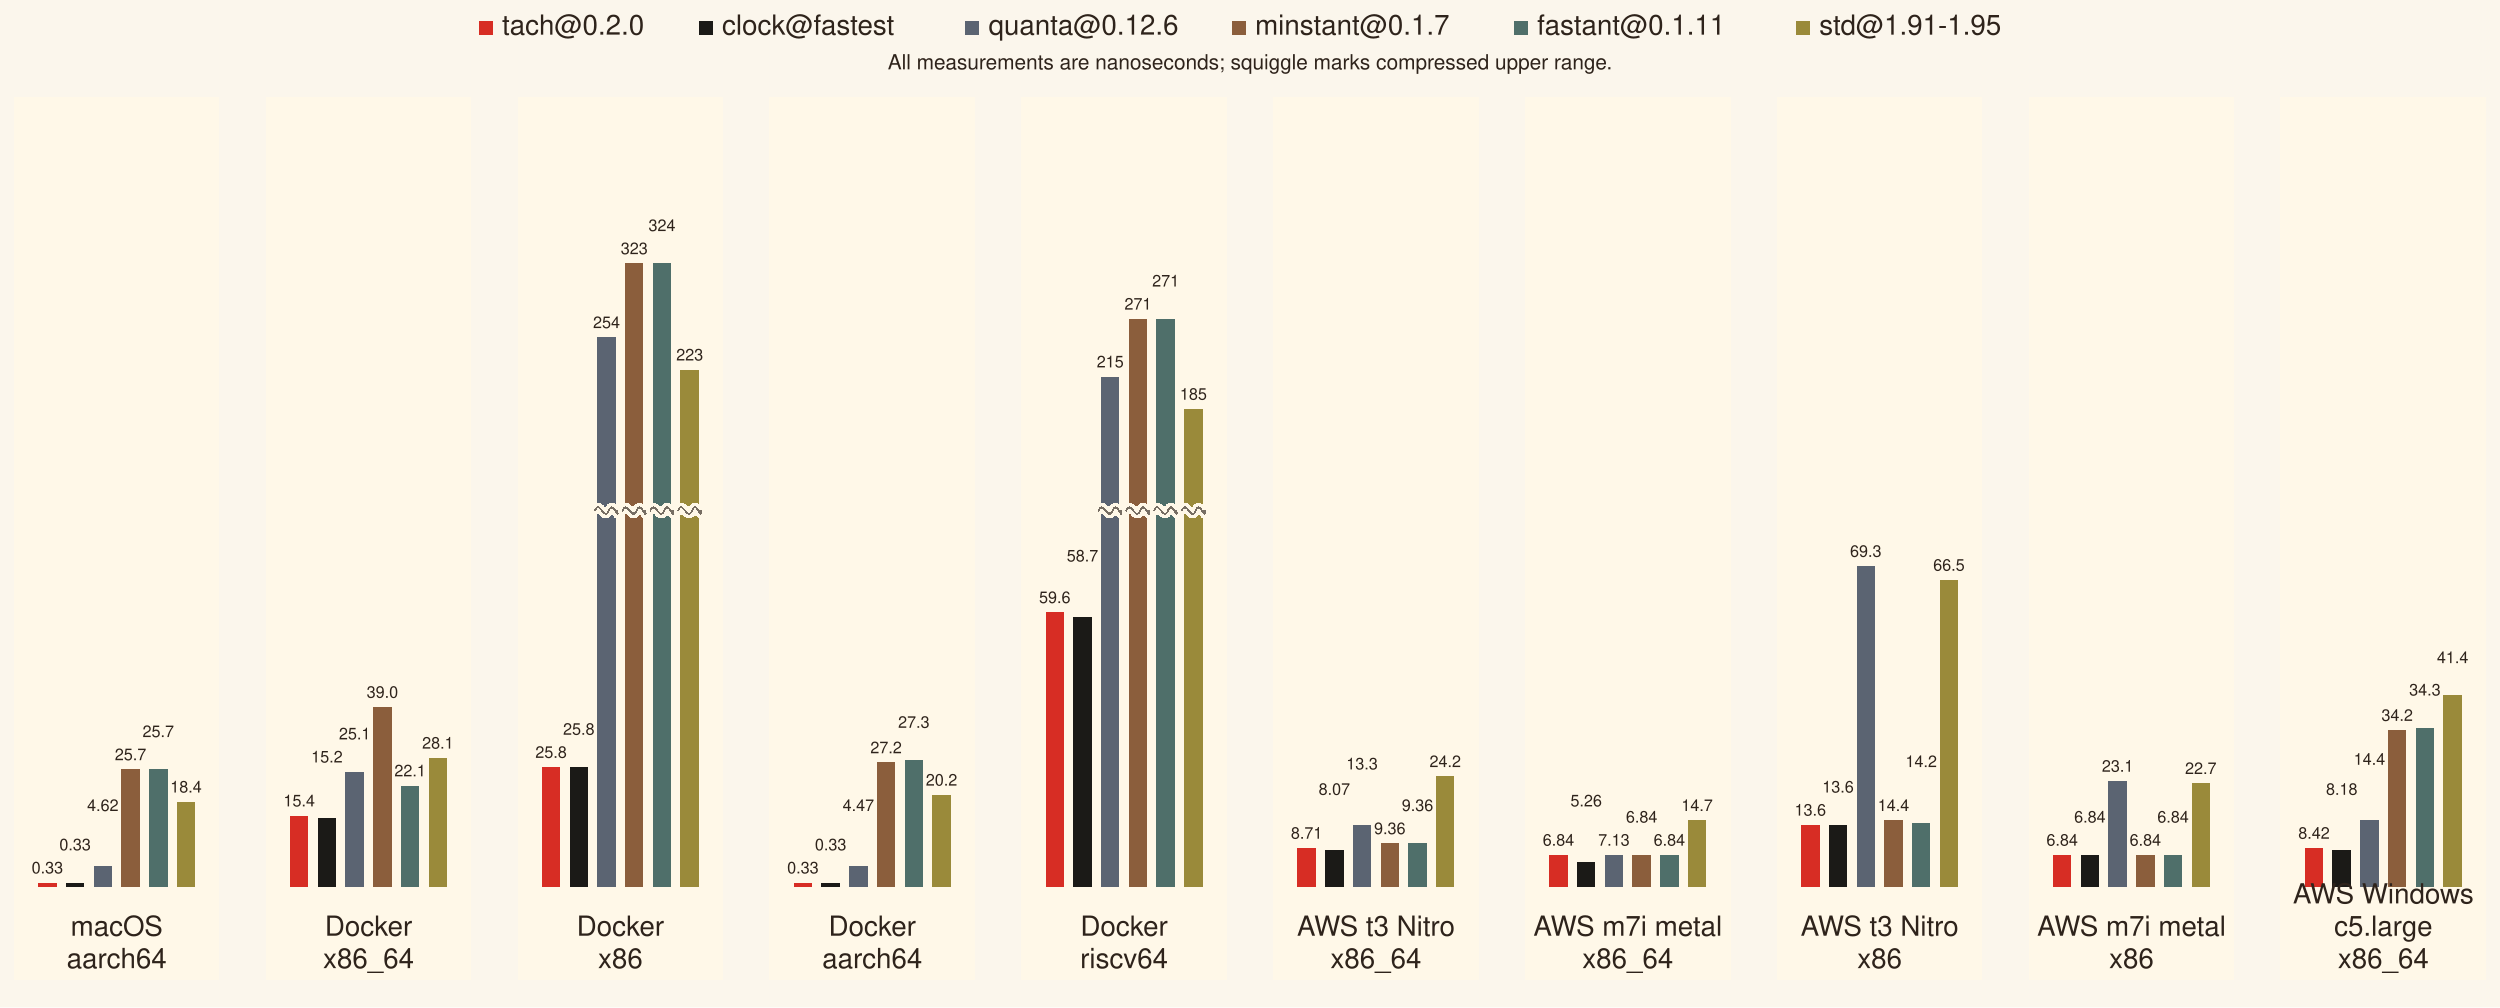
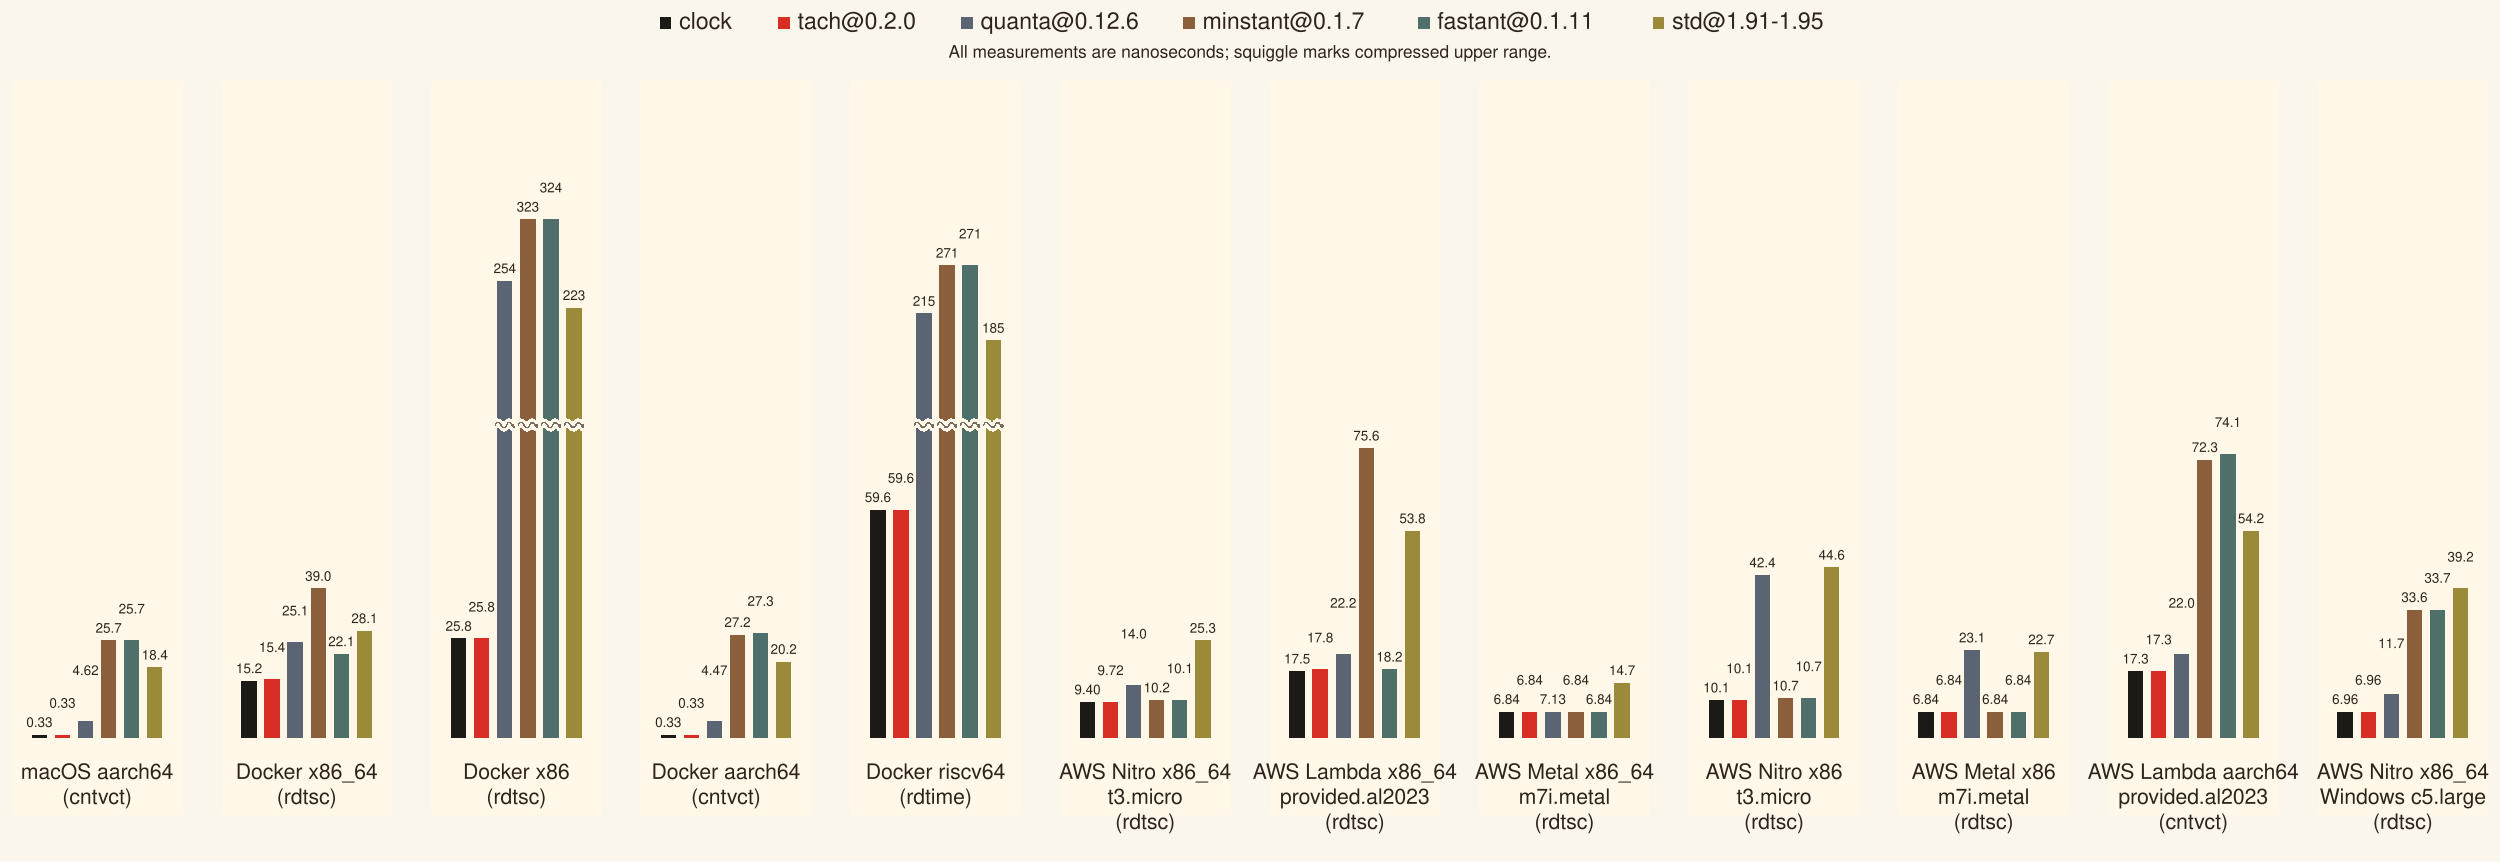
- <svg xmlns="http://www.w3.org/2000/svg" width="1082" height="436" viewBox="0 0 1082 436">
-   <rect width="1082" height="436" fill="#FBF6EC" />
+ <svg xmlns="http://www.w3.org/2000/svg" width="1300" height="448" viewBox="0 0 1300 448">
+   <rect width="1300" height="448" fill="#FBF6EC" />
  <g shape-rendering="crispEdges">
-     <rect x="207.28" y="9" width="6" height="6" fill="#D72D24" />
-     <text x="217.28" y="15" text-anchor="start" font-family="Avenir Next, Helvetica, Arial, sans-serif" font-size="12" fill="#2E231B">tach@0.2.0</text>
-     <rect x="302.48" y="9" width="6" height="6" fill="#1B1A17" />
-     <text x="312.48" y="15" text-anchor="start" font-family="Avenir Next, Helvetica, Arial, sans-serif" font-size="12" fill="#2E231B">clock@fastest</text>
-     <rect x="417.84" y="9" width="6" height="6" fill="#5B6472" />
-     <text x="427.84" y="15" text-anchor="start" font-family="Avenir Next, Helvetica, Arial, sans-serif" font-size="12" fill="#2E231B">quanta@0.12.6</text>
-     <rect x="533.2" y="9" width="6" height="6" fill="#8B5E3C" />
-     <text x="543.2" y="15" text-anchor="start" font-family="Avenir Next, Helvetica, Arial, sans-serif" font-size="12" fill="#2E231B">minstant@0.1.7</text>
-     <rect x="655.28" y="9" width="6" height="6" fill="#4F6F6A" />
-     <text x="665.28" y="15" text-anchor="start" font-family="Avenir Next, Helvetica, Arial, sans-serif" font-size="12" fill="#2E231B">fastant@0.1.11</text>
-     <rect x="777.36" y="9" width="6" height="6" fill="#9A8A3A" />
-     <text x="787.36" y="15" text-anchor="start" font-family="Avenir Next, Helvetica, Arial, sans-serif" font-size="12" fill="#2E231B">std@1.91-1.95</text>
-     <text x="541" y="30" text-anchor="middle" font-family="Avenir Next, Helvetica, Arial, sans-serif" font-size="9" fill="#2E231B">All measurements are nanoseconds; squiggle marks compressed upper range.</text>
+     <rect x="343.16" y="9" width="6" height="6" fill="#1B1A17" />
+     <text x="353.16" y="15" text-anchor="start" font-family="Avenir Next, Helvetica, Arial, sans-serif" font-size="12" fill="#2E231B">clock</text>
+     <rect x="404.76" y="9" width="6" height="6" fill="#D72D24" />
+     <text x="414.76" y="15" text-anchor="start" font-family="Avenir Next, Helvetica, Arial, sans-serif" font-size="12" fill="#2E231B">tach@0.2.0</text>
+     <rect x="499.96" y="9" width="6" height="6" fill="#5B6472" />
+     <text x="509.96" y="15" text-anchor="start" font-family="Avenir Next, Helvetica, Arial, sans-serif" font-size="12" fill="#2E231B">quanta@0.12.6</text>
+     <rect x="615.32" y="9" width="6" height="6" fill="#8B5E3C" />
+     <text x="625.32" y="15" text-anchor="start" font-family="Avenir Next, Helvetica, Arial, sans-serif" font-size="12" fill="#2E231B">minstant@0.1.7</text>
+     <rect x="737.4" y="9" width="6" height="6" fill="#4F6F6A" />
+     <text x="747.4" y="15" text-anchor="start" font-family="Avenir Next, Helvetica, Arial, sans-serif" font-size="12" fill="#2E231B">fastant@0.1.11</text>
+     <rect x="859.48" y="9" width="6" height="6" fill="#9A8A3A" />
+     <text x="869.48" y="15" text-anchor="start" font-family="Avenir Next, Helvetica, Arial, sans-serif" font-size="12" fill="#2E231B">std@1.91-1.95</text>
+     <text x="650" y="30" text-anchor="middle" font-family="Avenir Next, Helvetica, Arial, sans-serif" font-size="9" fill="#2E231B">All measurements are nanoseconds; squiggle marks compressed upper range.</text>
    <rect x="6" y="42" width="89" height="382" fill="#FFF8E8" />
-     <rect x="16.5" y="382" width="8" height="2" fill="#D72D24" />
+     <rect x="16.5" y="382" width="8" height="2" fill="#1B1A17" />
    <text x="20.5" y="378" text-anchor="middle" font-family="Avenir Next, Helvetica, Arial, sans-serif" font-size="7" fill="#2E231B">0.33</text>
-     <rect x="28.5" y="382" width="8" height="2" fill="#1B1A17" />
+     <rect x="28.5" y="382" width="8" height="2" fill="#D72D24" />
    <text x="32.5" y="368" text-anchor="middle" font-family="Avenir Next, Helvetica, Arial, sans-serif" font-size="7" fill="#2E231B">0.33</text>
    <rect x="40.5" y="375" width="8" height="9" fill="#5B6472" />
    <text x="44.5" y="351" text-anchor="middle" font-family="Avenir Next, Helvetica, Arial, sans-serif" font-size="7" fill="#2E231B">4.62</text>
    <rect x="52.5" y="333" width="8" height="51" fill="#8B5E3C" />
    <text x="56.5" y="329" text-anchor="middle" font-family="Avenir Next, Helvetica, Arial, sans-serif" font-size="7" fill="#2E231B">25.7</text>
    <rect x="64.5" y="333" width="8" height="51" fill="#4F6F6A" />
    <text x="68.5" y="319" text-anchor="middle" font-family="Avenir Next, Helvetica, Arial, sans-serif" font-size="7" fill="#2E231B">25.7</text>
    <rect x="76.5" y="347" width="8" height="37" fill="#9A8A3A" />
    <text x="80.5" y="343" text-anchor="middle" font-family="Avenir Next, Helvetica, Arial, sans-serif" font-size="7" fill="#2E231B">18.4</text>
-     <text x="50.5" y="405" text-anchor="middle" font-family="Avenir Next, Helvetica, Arial, sans-serif" font-size="12" fill="#2E231B">macOS</text>
-     <text x="50.5" y="419" text-anchor="middle" font-family="Avenir Next, Helvetica, Arial, sans-serif" font-size="12" fill="#2E231B">aarch64</text>
+     <text x="50.5" y="405" text-anchor="middle" font-family="Avenir Next, Helvetica, Arial, sans-serif" font-size="11" fill="#2E231B">macOS aarch64</text>
+     <text x="50.5" y="418" text-anchor="middle" font-family="Avenir Next, Helvetica, Arial, sans-serif" font-size="11" fill="#2E231B">(cntvct)</text>
    <rect x="115" y="42" width="89" height="382" fill="#FFF8E8" />
-     <rect x="125.5" y="353" width="8" height="31" fill="#D72D24" />
-     <text x="129.5" y="349" text-anchor="middle" font-family="Avenir Next, Helvetica, Arial, sans-serif" font-size="7" fill="#2E231B">15.4</text>
-     <rect x="137.5" y="354" width="8" height="30" fill="#1B1A17" />
-     <text x="141.5" y="330" text-anchor="middle" font-family="Avenir Next, Helvetica, Arial, sans-serif" font-size="7" fill="#2E231B">15.2</text>
+     <rect x="125.5" y="354" width="8" height="30" fill="#1B1A17" />
+     <text x="129.5" y="350" text-anchor="middle" font-family="Avenir Next, Helvetica, Arial, sans-serif" font-size="7" fill="#2E231B">15.2</text>
+     <rect x="137.5" y="353" width="8" height="31" fill="#D72D24" />
+     <text x="141.5" y="339" text-anchor="middle" font-family="Avenir Next, Helvetica, Arial, sans-serif" font-size="7" fill="#2E231B">15.4</text>
    <rect x="149.5" y="334" width="8" height="50" fill="#5B6472" />
    <text x="153.5" y="320" text-anchor="middle" font-family="Avenir Next, Helvetica, Arial, sans-serif" font-size="7" fill="#2E231B">25.1</text>
    <rect x="161.5" y="306" width="8" height="78" fill="#8B5E3C" />
    <text x="165.5" y="302" text-anchor="middle" font-family="Avenir Next, Helvetica, Arial, sans-serif" font-size="7" fill="#2E231B">39.0</text>
    <rect x="173.5" y="340" width="8" height="44" fill="#4F6F6A" />
    <text x="177.5" y="336" text-anchor="middle" font-family="Avenir Next, Helvetica, Arial, sans-serif" font-size="7" fill="#2E231B">22.1</text>
    <rect x="185.5" y="328" width="8" height="56" fill="#9A8A3A" />
    <text x="189.5" y="324" text-anchor="middle" font-family="Avenir Next, Helvetica, Arial, sans-serif" font-size="7" fill="#2E231B">28.1</text>
-     <text x="159.5" y="405" text-anchor="middle" font-family="Avenir Next, Helvetica, Arial, sans-serif" font-size="12" fill="#2E231B">Docker</text>
-     <text x="159.5" y="419" text-anchor="middle" font-family="Avenir Next, Helvetica, Arial, sans-serif" font-size="12" fill="#2E231B">x86_64</text>
+     <text x="159.5" y="405" text-anchor="middle" font-family="Avenir Next, Helvetica, Arial, sans-serif" font-size="11" fill="#2E231B">Docker x86_64</text>
+     <text x="159.5" y="418" text-anchor="middle" font-family="Avenir Next, Helvetica, Arial, sans-serif" font-size="11" fill="#2E231B">(rdtsc)</text>
    <rect x="224" y="42" width="89" height="382" fill="#FFF8E8" />
-     <rect x="234.5" y="332" width="8" height="52" fill="#D72D24" />
+     <rect x="234.5" y="332" width="8" height="52" fill="#1B1A17" />
    <text x="238.5" y="328" text-anchor="middle" font-family="Avenir Next, Helvetica, Arial, sans-serif" font-size="7" fill="#2E231B">25.8</text>
-     <rect x="246.5" y="332" width="8" height="52" fill="#1B1A17" />
+     <rect x="246.5" y="332" width="8" height="52" fill="#D72D24" />
    <text x="250.5" y="318" text-anchor="middle" font-family="Avenir Next, Helvetica, Arial, sans-serif" font-size="7" fill="#2E231B">25.8</text>
    <rect x="258.5" y="146" width="8" height="238" fill="#5B6472" />
    <path d="M257.5 221 C259.5 216 261.5 226 263.5 221 S267.5 226 267.5 221" stroke="#FFF8E8" stroke-width="4" fill="none" stroke-linecap="round" />
    <path d="M257.5 221 C259.5 216 261.5 226 263.5 221 S267.5 226 267.5 221" stroke="#2E231B" stroke-width="0.8" fill="none" stroke-linecap="round" opacity="0.65" />
    <text x="262.5" y="142" text-anchor="middle" font-family="Avenir Next, Helvetica, Arial, sans-serif" font-size="7" fill="#2E231B">254</text>
    <rect x="270.5" y="114" width="8" height="270" fill="#8B5E3C" />
    <path d="M269.5 221 C271.5 216 273.5 226 275.5 221 S279.5 226 279.5 221" stroke="#FFF8E8" stroke-width="4" fill="none" stroke-linecap="round" />
    <path d="M269.5 221 C271.5 216 273.5 226 275.5 221 S279.5 226 279.5 221" stroke="#2E231B" stroke-width="0.8" fill="none" stroke-linecap="round" opacity="0.65" />
    <text x="274.5" y="110" text-anchor="middle" font-family="Avenir Next, Helvetica, Arial, sans-serif" font-size="7" fill="#2E231B">323</text>
    <rect x="282.5" y="114" width="8" height="270" fill="#4F6F6A" />
    <path d="M281.5 221 C283.5 216 285.5 226 287.5 221 S291.5 226 291.5 221" stroke="#FFF8E8" stroke-width="4" fill="none" stroke-linecap="round" />
    <path d="M281.5 221 C283.5 216 285.5 226 287.5 221 S291.5 226 291.5 221" stroke="#2E231B" stroke-width="0.8" fill="none" stroke-linecap="round" opacity="0.65" />
    <text x="286.5" y="100" text-anchor="middle" font-family="Avenir Next, Helvetica, Arial, sans-serif" font-size="7" fill="#2E231B">324</text>
    <rect x="294.5" y="160" width="8" height="224" fill="#9A8A3A" />
    <path d="M293.5 221 C295.5 216 297.5 226 299.5 221 S303.5 226 303.5 221" stroke="#FFF8E8" stroke-width="4" fill="none" stroke-linecap="round" />
    <path d="M293.5 221 C295.5 216 297.5 226 299.5 221 S303.5 226 303.5 221" stroke="#2E231B" stroke-width="0.8" fill="none" stroke-linecap="round" opacity="0.65" />
    <text x="298.5" y="156" text-anchor="middle" font-family="Avenir Next, Helvetica, Arial, sans-serif" font-size="7" fill="#2E231B">223</text>
-     <text x="268.5" y="405" text-anchor="middle" font-family="Avenir Next, Helvetica, Arial, sans-serif" font-size="12" fill="#2E231B">Docker</text>
-     <text x="268.5" y="419" text-anchor="middle" font-family="Avenir Next, Helvetica, Arial, sans-serif" font-size="12" fill="#2E231B">x86</text>
+     <text x="268.5" y="405" text-anchor="middle" font-family="Avenir Next, Helvetica, Arial, sans-serif" font-size="11" fill="#2E231B">Docker x86</text>
+     <text x="268.5" y="418" text-anchor="middle" font-family="Avenir Next, Helvetica, Arial, sans-serif" font-size="11" fill="#2E231B">(rdtsc)</text>
    <rect x="333" y="42" width="89" height="382" fill="#FFF8E8" />
-     <rect x="343.5" y="382" width="8" height="2" fill="#D72D24" />
+     <rect x="343.5" y="382" width="8" height="2" fill="#1B1A17" />
    <text x="347.5" y="378" text-anchor="middle" font-family="Avenir Next, Helvetica, Arial, sans-serif" font-size="7" fill="#2E231B">0.33</text>
-     <rect x="355.5" y="382" width="8" height="2" fill="#1B1A17" />
+     <rect x="355.5" y="382" width="8" height="2" fill="#D72D24" />
    <text x="359.5" y="368" text-anchor="middle" font-family="Avenir Next, Helvetica, Arial, sans-serif" font-size="7" fill="#2E231B">0.33</text>
    <rect x="367.5" y="375" width="8" height="9" fill="#5B6472" />
    <text x="371.5" y="351" text-anchor="middle" font-family="Avenir Next, Helvetica, Arial, sans-serif" font-size="7" fill="#2E231B">4.47</text>
    <rect x="379.5" y="330" width="8" height="54" fill="#8B5E3C" />
    <text x="383.5" y="326" text-anchor="middle" font-family="Avenir Next, Helvetica, Arial, sans-serif" font-size="7" fill="#2E231B">27.2</text>
    <rect x="391.5" y="329" width="8" height="55" fill="#4F6F6A" />
    <text x="395.5" y="315" text-anchor="middle" font-family="Avenir Next, Helvetica, Arial, sans-serif" font-size="7" fill="#2E231B">27.3</text>
    <rect x="403.5" y="344" width="8" height="40" fill="#9A8A3A" />
    <text x="407.5" y="340" text-anchor="middle" font-family="Avenir Next, Helvetica, Arial, sans-serif" font-size="7" fill="#2E231B">20.2</text>
-     <text x="377.5" y="405" text-anchor="middle" font-family="Avenir Next, Helvetica, Arial, sans-serif" font-size="12" fill="#2E231B">Docker</text>
-     <text x="377.5" y="419" text-anchor="middle" font-family="Avenir Next, Helvetica, Arial, sans-serif" font-size="12" fill="#2E231B">aarch64</text>
+     <text x="377.5" y="405" text-anchor="middle" font-family="Avenir Next, Helvetica, Arial, sans-serif" font-size="11" fill="#2E231B">Docker aarch64</text>
+     <text x="377.5" y="418" text-anchor="middle" font-family="Avenir Next, Helvetica, Arial, sans-serif" font-size="11" fill="#2E231B">(cntvct)</text>
    <rect x="442" y="42" width="89" height="382" fill="#FFF8E8" />
-     <rect x="452.5" y="265" width="8" height="119" fill="#D72D24" />
+     <rect x="452.5" y="265" width="8" height="119" fill="#1B1A17" />
    <text x="456.5" y="261" text-anchor="middle" font-family="Avenir Next, Helvetica, Arial, sans-serif" font-size="7" fill="#2E231B">59.6</text>
-     <rect x="464.5" y="267" width="8" height="117" fill="#1B1A17" />
-     <text x="468.5" y="243" text-anchor="middle" font-family="Avenir Next, Helvetica, Arial, sans-serif" font-size="7" fill="#2E231B">58.7</text>
+     <rect x="464.5" y="265" width="8" height="119" fill="#D72D24" />
+     <text x="468.5" y="251" text-anchor="middle" font-family="Avenir Next, Helvetica, Arial, sans-serif" font-size="7" fill="#2E231B">59.6</text>
    <rect x="476.5" y="163" width="8" height="221" fill="#5B6472" />
    <path d="M475.5 221 C477.5 216 479.5 226 481.5 221 S485.5 226 485.5 221" stroke="#FFF8E8" stroke-width="4" fill="none" stroke-linecap="round" />
    <path d="M475.5 221 C477.5 216 479.5 226 481.5 221 S485.5 226 485.5 221" stroke="#2E231B" stroke-width="0.8" fill="none" stroke-linecap="round" opacity="0.65" />
    <text x="480.5" y="159" text-anchor="middle" font-family="Avenir Next, Helvetica, Arial, sans-serif" font-size="7" fill="#2E231B">215</text>
    <rect x="488.5" y="138" width="8" height="246" fill="#8B5E3C" />
    <path d="M487.5 221 C489.5 216 491.5 226 493.5 221 S497.5 226 497.5 221" stroke="#FFF8E8" stroke-width="4" fill="none" stroke-linecap="round" />
    <path d="M487.5 221 C489.5 216 491.5 226 493.5 221 S497.5 226 497.5 221" stroke="#2E231B" stroke-width="0.8" fill="none" stroke-linecap="round" opacity="0.65" />
    <text x="492.5" y="134" text-anchor="middle" font-family="Avenir Next, Helvetica, Arial, sans-serif" font-size="7" fill="#2E231B">271</text>
    <rect x="500.5" y="138" width="8" height="246" fill="#4F6F6A" />
    <path d="M499.5 221 C501.5 216 503.5 226 505.5 221 S509.5 226 509.5 221" stroke="#FFF8E8" stroke-width="4" fill="none" stroke-linecap="round" />
    <path d="M499.5 221 C501.5 216 503.5 226 505.5 221 S509.5 226 509.5 221" stroke="#2E231B" stroke-width="0.8" fill="none" stroke-linecap="round" opacity="0.65" />
    <text x="504.5" y="124" text-anchor="middle" font-family="Avenir Next, Helvetica, Arial, sans-serif" font-size="7" fill="#2E231B">271</text>
    <rect x="512.5" y="177" width="8" height="207" fill="#9A8A3A" />
    <path d="M511.5 221 C513.5 216 515.5 226 517.5 221 S521.5 226 521.5 221" stroke="#FFF8E8" stroke-width="4" fill="none" stroke-linecap="round" />
    <path d="M511.5 221 C513.5 216 515.5 226 517.5 221 S521.5 226 521.5 221" stroke="#2E231B" stroke-width="0.8" fill="none" stroke-linecap="round" opacity="0.65" />
    <text x="516.5" y="173" text-anchor="middle" font-family="Avenir Next, Helvetica, Arial, sans-serif" font-size="7" fill="#2E231B">185</text>
-     <text x="486.5" y="405" text-anchor="middle" font-family="Avenir Next, Helvetica, Arial, sans-serif" font-size="12" fill="#2E231B">Docker</text>
-     <text x="486.5" y="419" text-anchor="middle" font-family="Avenir Next, Helvetica, Arial, sans-serif" font-size="12" fill="#2E231B">riscv64</text>
+     <text x="486.5" y="405" text-anchor="middle" font-family="Avenir Next, Helvetica, Arial, sans-serif" font-size="11" fill="#2E231B">Docker riscv64</text>
+     <text x="486.5" y="418" text-anchor="middle" font-family="Avenir Next, Helvetica, Arial, sans-serif" font-size="11" fill="#2E231B">(rdtime)</text>
    <rect x="551" y="42" width="89" height="382" fill="#FFF8E8" />
-     <rect x="561.5" y="367" width="8" height="17" fill="#D72D24" />
-     <text x="565.5" y="363" text-anchor="middle" font-family="Avenir Next, Helvetica, Arial, sans-serif" font-size="7" fill="#2E231B">8.71</text>
-     <rect x="573.5" y="368" width="8" height="16" fill="#1B1A17" />
-     <text x="577.5" y="344" text-anchor="middle" font-family="Avenir Next, Helvetica, Arial, sans-serif" font-size="7" fill="#2E231B">8.07</text>
-     <rect x="585.5" y="357" width="8" height="27" fill="#5B6472" />
-     <text x="589.5" y="333" text-anchor="middle" font-family="Avenir Next, Helvetica, Arial, sans-serif" font-size="7" fill="#2E231B">13.3</text>
-     <rect x="597.5" y="365" width="8" height="19" fill="#8B5E3C" />
-     <text x="601.5" y="361" text-anchor="middle" font-family="Avenir Next, Helvetica, Arial, sans-serif" font-size="7" fill="#2E231B">9.36</text>
-     <rect x="609.5" y="365" width="8" height="19" fill="#4F6F6A" />
-     <text x="613.5" y="351" text-anchor="middle" font-family="Avenir Next, Helvetica, Arial, sans-serif" font-size="7" fill="#2E231B">9.36</text>
-     <rect x="621.5" y="336" width="8" height="48" fill="#9A8A3A" />
-     <text x="625.5" y="332" text-anchor="middle" font-family="Avenir Next, Helvetica, Arial, sans-serif" font-size="7" fill="#2E231B">24.2</text>
-     <text x="595.5" y="405" text-anchor="middle" font-family="Avenir Next, Helvetica, Arial, sans-serif" font-size="12" fill="#2E231B">AWS t3 Nitro</text>
-     <text x="595.5" y="419" text-anchor="middle" font-family="Avenir Next, Helvetica, Arial, sans-serif" font-size="12" fill="#2E231B">x86_64</text>
+     <rect x="561.5" y="365" width="8" height="19" fill="#1B1A17" />
+     <text x="565.5" y="361" text-anchor="middle" font-family="Avenir Next, Helvetica, Arial, sans-serif" font-size="7" fill="#2E231B">9.40</text>
+     <rect x="573.5" y="365" width="8" height="19" fill="#D72D24" />
+     <text x="577.5" y="351" text-anchor="middle" font-family="Avenir Next, Helvetica, Arial, sans-serif" font-size="7" fill="#2E231B">9.72</text>
+     <rect x="585.5" y="356" width="8" height="28" fill="#5B6472" />
+     <text x="589.5" y="332" text-anchor="middle" font-family="Avenir Next, Helvetica, Arial, sans-serif" font-size="7" fill="#2E231B">14.0</text>
+     <rect x="597.5" y="364" width="8" height="20" fill="#8B5E3C" />
+     <text x="601.5" y="360" text-anchor="middle" font-family="Avenir Next, Helvetica, Arial, sans-serif" font-size="7" fill="#2E231B">10.2</text>
+     <rect x="609.5" y="364" width="8" height="20" fill="#4F6F6A" />
+     <text x="613.5" y="350" text-anchor="middle" font-family="Avenir Next, Helvetica, Arial, sans-serif" font-size="7" fill="#2E231B">10.1</text>
+     <rect x="621.5" y="333" width="8" height="51" fill="#9A8A3A" />
+     <text x="625.5" y="329" text-anchor="middle" font-family="Avenir Next, Helvetica, Arial, sans-serif" font-size="7" fill="#2E231B">25.3</text>
+     <text x="595.5" y="405" text-anchor="middle" font-family="Avenir Next, Helvetica, Arial, sans-serif" font-size="11" fill="#2E231B">AWS Nitro x86_64</text>
+     <text x="595.5" y="418" text-anchor="middle" font-family="Avenir Next, Helvetica, Arial, sans-serif" font-size="11" fill="#2E231B">t3.micro</text>
+     <text x="595.5" y="431" text-anchor="middle" font-family="Avenir Next, Helvetica, Arial, sans-serif" font-size="11" fill="#2E231B">(rdtsc)</text>
    <rect x="660" y="42" width="89" height="382" fill="#FFF8E8" />
-     <rect x="670.5" y="370" width="8" height="14" fill="#D72D24" />
-     <text x="674.5" y="366" text-anchor="middle" font-family="Avenir Next, Helvetica, Arial, sans-serif" font-size="7" fill="#2E231B">6.84</text>
-     <rect x="682.5" y="373" width="8" height="11" fill="#1B1A17" />
-     <text x="686.5" y="349" text-anchor="middle" font-family="Avenir Next, Helvetica, Arial, sans-serif" font-size="7" fill="#2E231B">5.26</text>
-     <rect x="694.5" y="370" width="8" height="14" fill="#5B6472" />
-     <text x="698.5" y="366" text-anchor="middle" font-family="Avenir Next, Helvetica, Arial, sans-serif" font-size="7" fill="#2E231B">7.13</text>
-     <rect x="706.5" y="370" width="8" height="14" fill="#8B5E3C" />
-     <text x="710.5" y="356" text-anchor="middle" font-family="Avenir Next, Helvetica, Arial, sans-serif" font-size="7" fill="#2E231B">6.84</text>
-     <rect x="718.5" y="370" width="8" height="14" fill="#4F6F6A" />
-     <text x="722.5" y="366" text-anchor="middle" font-family="Avenir Next, Helvetica, Arial, sans-serif" font-size="7" fill="#2E231B">6.84</text>
-     <rect x="730.5" y="355" width="8" height="29" fill="#9A8A3A" />
-     <text x="734.5" y="351" text-anchor="middle" font-family="Avenir Next, Helvetica, Arial, sans-serif" font-size="7" fill="#2E231B">14.7</text>
-     <text x="704.5" y="405" text-anchor="middle" font-family="Avenir Next, Helvetica, Arial, sans-serif" font-size="12" fill="#2E231B">AWS m7i metal</text>
-     <text x="704.5" y="419" text-anchor="middle" font-family="Avenir Next, Helvetica, Arial, sans-serif" font-size="12" fill="#2E231B">x86_64</text>
+     <rect x="670.5" y="349" width="8" height="35" fill="#1B1A17" />
+     <text x="674.5" y="345" text-anchor="middle" font-family="Avenir Next, Helvetica, Arial, sans-serif" font-size="7" fill="#2E231B">17.5</text>
+     <rect x="682.5" y="348" width="8" height="36" fill="#D72D24" />
+     <text x="686.5" y="334" text-anchor="middle" font-family="Avenir Next, Helvetica, Arial, sans-serif" font-size="7" fill="#2E231B">17.8</text>
+     <rect x="694.5" y="340" width="8" height="44" fill="#5B6472" />
+     <text x="698.5" y="316" text-anchor="middle" font-family="Avenir Next, Helvetica, Arial, sans-serif" font-size="7" fill="#2E231B">22.2</text>
+     <rect x="706.5" y="233" width="8" height="151" fill="#8B5E3C" />
+     <text x="710.5" y="229" text-anchor="middle" font-family="Avenir Next, Helvetica, Arial, sans-serif" font-size="7" fill="#2E231B">75.6</text>
+     <rect x="718.5" y="348" width="8" height="36" fill="#4F6F6A" />
+     <text x="722.5" y="344" text-anchor="middle" font-family="Avenir Next, Helvetica, Arial, sans-serif" font-size="7" fill="#2E231B">18.2</text>
+     <rect x="730.5" y="276" width="8" height="108" fill="#9A8A3A" />
+     <text x="734.5" y="272" text-anchor="middle" font-family="Avenir Next, Helvetica, Arial, sans-serif" font-size="7" fill="#2E231B">53.8</text>
+     <text x="704.5" y="405" text-anchor="middle" font-family="Avenir Next, Helvetica, Arial, sans-serif" font-size="11" fill="#2E231B">AWS Lambda x86_64</text>
+     <text x="704.5" y="418" text-anchor="middle" font-family="Avenir Next, Helvetica, Arial, sans-serif" font-size="11" fill="#2E231B">provided.al2023</text>
+     <text x="704.5" y="431" text-anchor="middle" font-family="Avenir Next, Helvetica, Arial, sans-serif" font-size="11" fill="#2E231B">(rdtsc)</text>
    <rect x="769" y="42" width="89" height="382" fill="#FFF8E8" />
-     <rect x="779.5" y="357" width="8" height="27" fill="#D72D24" />
-     <text x="783.5" y="353" text-anchor="middle" font-family="Avenir Next, Helvetica, Arial, sans-serif" font-size="7" fill="#2E231B">13.6</text>
-     <rect x="791.5" y="357" width="8" height="27" fill="#1B1A17" />
-     <text x="795.5" y="343" text-anchor="middle" font-family="Avenir Next, Helvetica, Arial, sans-serif" font-size="7" fill="#2E231B">13.6</text>
-     <rect x="803.5" y="245" width="8" height="139" fill="#5B6472" />
-     <text x="807.5" y="241" text-anchor="middle" font-family="Avenir Next, Helvetica, Arial, sans-serif" font-size="7" fill="#2E231B">69.3</text>
-     <rect x="815.5" y="355" width="8" height="29" fill="#8B5E3C" />
-     <text x="819.5" y="351" text-anchor="middle" font-family="Avenir Next, Helvetica, Arial, sans-serif" font-size="7" fill="#2E231B">14.4</text>
-     <rect x="827.5" y="356" width="8" height="28" fill="#4F6F6A" />
-     <text x="831.5" y="332" text-anchor="middle" font-family="Avenir Next, Helvetica, Arial, sans-serif" font-size="7" fill="#2E231B">14.2</text>
-     <rect x="839.5" y="251" width="8" height="133" fill="#9A8A3A" />
-     <text x="843.5" y="247" text-anchor="middle" font-family="Avenir Next, Helvetica, Arial, sans-serif" font-size="7" fill="#2E231B">66.5</text>
-     <text x="813.5" y="405" text-anchor="middle" font-family="Avenir Next, Helvetica, Arial, sans-serif" font-size="12" fill="#2E231B">AWS t3 Nitro</text>
-     <text x="813.5" y="419" text-anchor="middle" font-family="Avenir Next, Helvetica, Arial, sans-serif" font-size="12" fill="#2E231B">x86</text>
+     <rect x="779.5" y="370" width="8" height="14" fill="#1B1A17" />
+     <text x="783.5" y="366" text-anchor="middle" font-family="Avenir Next, Helvetica, Arial, sans-serif" font-size="7" fill="#2E231B">6.84</text>
+     <rect x="791.5" y="370" width="8" height="14" fill="#D72D24" />
+     <text x="795.5" y="356" text-anchor="middle" font-family="Avenir Next, Helvetica, Arial, sans-serif" font-size="7" fill="#2E231B">6.84</text>
+     <rect x="803.5" y="370" width="8" height="14" fill="#5B6472" />
+     <text x="807.5" y="366" text-anchor="middle" font-family="Avenir Next, Helvetica, Arial, sans-serif" font-size="7" fill="#2E231B">7.13</text>
+     <rect x="815.5" y="370" width="8" height="14" fill="#8B5E3C" />
+     <text x="819.5" y="356" text-anchor="middle" font-family="Avenir Next, Helvetica, Arial, sans-serif" font-size="7" fill="#2E231B">6.84</text>
+     <rect x="827.5" y="370" width="8" height="14" fill="#4F6F6A" />
+     <text x="831.5" y="366" text-anchor="middle" font-family="Avenir Next, Helvetica, Arial, sans-serif" font-size="7" fill="#2E231B">6.84</text>
+     <rect x="839.5" y="355" width="8" height="29" fill="#9A8A3A" />
+     <text x="843.5" y="351" text-anchor="middle" font-family="Avenir Next, Helvetica, Arial, sans-serif" font-size="7" fill="#2E231B">14.7</text>
+     <text x="813.5" y="405" text-anchor="middle" font-family="Avenir Next, Helvetica, Arial, sans-serif" font-size="11" fill="#2E231B">AWS Metal x86_64</text>
+     <text x="813.5" y="418" text-anchor="middle" font-family="Avenir Next, Helvetica, Arial, sans-serif" font-size="11" fill="#2E231B">m7i.metal</text>
+     <text x="813.5" y="431" text-anchor="middle" font-family="Avenir Next, Helvetica, Arial, sans-serif" font-size="11" fill="#2E231B">(rdtsc)</text>
    <rect x="878" y="42" width="89" height="382" fill="#FFF8E8" />
-     <rect x="888.5" y="370" width="8" height="14" fill="#D72D24" />
-     <text x="892.5" y="366" text-anchor="middle" font-family="Avenir Next, Helvetica, Arial, sans-serif" font-size="7" fill="#2E231B">6.84</text>
-     <rect x="900.5" y="370" width="8" height="14" fill="#1B1A17" />
-     <text x="904.5" y="356" text-anchor="middle" font-family="Avenir Next, Helvetica, Arial, sans-serif" font-size="7" fill="#2E231B">6.84</text>
-     <rect x="912.5" y="338" width="8" height="46" fill="#5B6472" />
-     <text x="916.5" y="334" text-anchor="middle" font-family="Avenir Next, Helvetica, Arial, sans-serif" font-size="7" fill="#2E231B">23.1</text>
-     <rect x="924.5" y="370" width="8" height="14" fill="#8B5E3C" />
-     <text x="928.5" y="366" text-anchor="middle" font-family="Avenir Next, Helvetica, Arial, sans-serif" font-size="7" fill="#2E231B">6.84</text>
-     <rect x="936.5" y="370" width="8" height="14" fill="#4F6F6A" />
-     <text x="940.5" y="356" text-anchor="middle" font-family="Avenir Next, Helvetica, Arial, sans-serif" font-size="7" fill="#2E231B">6.84</text>
-     <rect x="948.5" y="339" width="8" height="45" fill="#9A8A3A" />
-     <text x="952.5" y="335" text-anchor="middle" font-family="Avenir Next, Helvetica, Arial, sans-serif" font-size="7" fill="#2E231B">22.7</text>
-     <text x="922.5" y="405" text-anchor="middle" font-family="Avenir Next, Helvetica, Arial, sans-serif" font-size="12" fill="#2E231B">AWS m7i metal</text>
-     <text x="922.5" y="419" text-anchor="middle" font-family="Avenir Next, Helvetica, Arial, sans-serif" font-size="12" fill="#2E231B">x86</text>
+     <rect x="888.5" y="364" width="8" height="20" fill="#1B1A17" />
+     <text x="892.5" y="360" text-anchor="middle" font-family="Avenir Next, Helvetica, Arial, sans-serif" font-size="7" fill="#2E231B">10.1</text>
+     <rect x="900.5" y="364" width="8" height="20" fill="#D72D24" />
+     <text x="904.5" y="350" text-anchor="middle" font-family="Avenir Next, Helvetica, Arial, sans-serif" font-size="7" fill="#2E231B">10.1</text>
+     <rect x="912.5" y="299" width="8" height="85" fill="#5B6472" />
+     <text x="916.5" y="295" text-anchor="middle" font-family="Avenir Next, Helvetica, Arial, sans-serif" font-size="7" fill="#2E231B">42.4</text>
+     <rect x="924.5" y="363" width="8" height="21" fill="#8B5E3C" />
+     <text x="928.5" y="359" text-anchor="middle" font-family="Avenir Next, Helvetica, Arial, sans-serif" font-size="7" fill="#2E231B">10.7</text>
+     <rect x="936.5" y="363" width="8" height="21" fill="#4F6F6A" />
+     <text x="940.5" y="349" text-anchor="middle" font-family="Avenir Next, Helvetica, Arial, sans-serif" font-size="7" fill="#2E231B">10.7</text>
+     <rect x="948.5" y="295" width="8" height="89" fill="#9A8A3A" />
+     <text x="952.5" y="291" text-anchor="middle" font-family="Avenir Next, Helvetica, Arial, sans-serif" font-size="7" fill="#2E231B">44.6</text>
+     <text x="922.5" y="405" text-anchor="middle" font-family="Avenir Next, Helvetica, Arial, sans-serif" font-size="11" fill="#2E231B">AWS Nitro x86</text>
+     <text x="922.5" y="418" text-anchor="middle" font-family="Avenir Next, Helvetica, Arial, sans-serif" font-size="11" fill="#2E231B">t3.micro</text>
+     <text x="922.5" y="431" text-anchor="middle" font-family="Avenir Next, Helvetica, Arial, sans-serif" font-size="11" fill="#2E231B">(rdtsc)</text>
    <rect x="987" y="42" width="89" height="382" fill="#FFF8E8" />
-     <rect x="997.5" y="367" width="8" height="17" fill="#D72D24" />
-     <text x="1001.5" y="363" text-anchor="middle" font-family="Avenir Next, Helvetica, Arial, sans-serif" font-size="7" fill="#2E231B">8.42</text>
-     <rect x="1009.5" y="368" width="8" height="16" fill="#1B1A17" />
-     <text x="1013.5" y="344" text-anchor="middle" font-family="Avenir Next, Helvetica, Arial, sans-serif" font-size="7" fill="#2E231B">8.18</text>
-     <rect x="1021.5" y="355" width="8" height="29" fill="#5B6472" />
-     <text x="1025.5" y="331" text-anchor="middle" font-family="Avenir Next, Helvetica, Arial, sans-serif" font-size="7" fill="#2E231B">14.4</text>
-     <rect x="1033.5" y="316" width="8" height="68" fill="#8B5E3C" />
-     <text x="1037.5" y="312" text-anchor="middle" font-family="Avenir Next, Helvetica, Arial, sans-serif" font-size="7" fill="#2E231B">34.2</text>
-     <rect x="1045.5" y="315" width="8" height="69" fill="#4F6F6A" />
-     <text x="1049.5" y="301" text-anchor="middle" font-family="Avenir Next, Helvetica, Arial, sans-serif" font-size="7" fill="#2E231B">34.3</text>
-     <rect x="1057.5" y="301" width="8" height="83" fill="#9A8A3A" />
-     <text x="1061.5" y="287" text-anchor="middle" font-family="Avenir Next, Helvetica, Arial, sans-serif" font-size="7" fill="#2E231B">41.4</text>
-     <text x="1031.5" y="391" text-anchor="middle" font-family="Avenir Next, Helvetica, Arial, sans-serif" font-size="12" fill="#2E231B">AWS Windows</text>
-     <text x="1031.5" y="405" text-anchor="middle" font-family="Avenir Next, Helvetica, Arial, sans-serif" font-size="12" fill="#2E231B">c5.large</text>
-     <text x="1031.5" y="419" text-anchor="middle" font-family="Avenir Next, Helvetica, Arial, sans-serif" font-size="12" fill="#2E231B">x86_64</text>
+     <rect x="997.5" y="370" width="8" height="14" fill="#1B1A17" />
+     <text x="1001.5" y="366" text-anchor="middle" font-family="Avenir Next, Helvetica, Arial, sans-serif" font-size="7" fill="#2E231B">6.84</text>
+     <rect x="1009.5" y="370" width="8" height="14" fill="#D72D24" />
+     <text x="1013.5" y="356" text-anchor="middle" font-family="Avenir Next, Helvetica, Arial, sans-serif" font-size="7" fill="#2E231B">6.84</text>
+     <rect x="1021.5" y="338" width="8" height="46" fill="#5B6472" />
+     <text x="1025.5" y="334" text-anchor="middle" font-family="Avenir Next, Helvetica, Arial, sans-serif" font-size="7" fill="#2E231B">23.1</text>
+     <rect x="1033.5" y="370" width="8" height="14" fill="#8B5E3C" />
+     <text x="1037.5" y="366" text-anchor="middle" font-family="Avenir Next, Helvetica, Arial, sans-serif" font-size="7" fill="#2E231B">6.84</text>
+     <rect x="1045.5" y="370" width="8" height="14" fill="#4F6F6A" />
+     <text x="1049.5" y="356" text-anchor="middle" font-family="Avenir Next, Helvetica, Arial, sans-serif" font-size="7" fill="#2E231B">6.84</text>
+     <rect x="1057.5" y="339" width="8" height="45" fill="#9A8A3A" />
+     <text x="1061.5" y="335" text-anchor="middle" font-family="Avenir Next, Helvetica, Arial, sans-serif" font-size="7" fill="#2E231B">22.7</text>
+     <text x="1031.5" y="405" text-anchor="middle" font-family="Avenir Next, Helvetica, Arial, sans-serif" font-size="11" fill="#2E231B">AWS Metal x86</text>
+     <text x="1031.5" y="418" text-anchor="middle" font-family="Avenir Next, Helvetica, Arial, sans-serif" font-size="11" fill="#2E231B">m7i.metal</text>
+     <text x="1031.5" y="431" text-anchor="middle" font-family="Avenir Next, Helvetica, Arial, sans-serif" font-size="11" fill="#2E231B">(rdtsc)</text>
+     <rect x="1096" y="42" width="89" height="382" fill="#FFF8E8" />
+     <rect x="1106.5" y="349" width="8" height="35" fill="#1B1A17" />
+     <text x="1110.5" y="345" text-anchor="middle" font-family="Avenir Next, Helvetica, Arial, sans-serif" font-size="7" fill="#2E231B">17.3</text>
+     <rect x="1118.5" y="349" width="8" height="35" fill="#D72D24" />
+     <text x="1122.5" y="335" text-anchor="middle" font-family="Avenir Next, Helvetica, Arial, sans-serif" font-size="7" fill="#2E231B">17.3</text>
+     <rect x="1130.5" y="340" width="8" height="44" fill="#5B6472" />
+     <text x="1134.5" y="316" text-anchor="middle" font-family="Avenir Next, Helvetica, Arial, sans-serif" font-size="7" fill="#2E231B">22.0</text>
+     <rect x="1142.5" y="239" width="8" height="145" fill="#8B5E3C" />
+     <text x="1146.5" y="235" text-anchor="middle" font-family="Avenir Next, Helvetica, Arial, sans-serif" font-size="7" fill="#2E231B">72.3</text>
+     <rect x="1154.5" y="236" width="8" height="148" fill="#4F6F6A" />
+     <text x="1158.5" y="222" text-anchor="middle" font-family="Avenir Next, Helvetica, Arial, sans-serif" font-size="7" fill="#2E231B">74.1</text>
+     <rect x="1166.5" y="276" width="8" height="108" fill="#9A8A3A" />
+     <text x="1170.5" y="272" text-anchor="middle" font-family="Avenir Next, Helvetica, Arial, sans-serif" font-size="7" fill="#2E231B">54.2</text>
+     <text x="1140.5" y="405" text-anchor="middle" font-family="Avenir Next, Helvetica, Arial, sans-serif" font-size="11" fill="#2E231B">AWS Lambda aarch64</text>
+     <text x="1140.5" y="418" text-anchor="middle" font-family="Avenir Next, Helvetica, Arial, sans-serif" font-size="11" fill="#2E231B">provided.al2023</text>
+     <text x="1140.5" y="431" text-anchor="middle" font-family="Avenir Next, Helvetica, Arial, sans-serif" font-size="11" fill="#2E231B">(cntvct)</text>
+     <rect x="1205" y="42" width="89" height="382" fill="#FFF8E8" />
+     <rect x="1215.5" y="370" width="8" height="14" fill="#1B1A17" />
+     <text x="1219.5" y="366" text-anchor="middle" font-family="Avenir Next, Helvetica, Arial, sans-serif" font-size="7" fill="#2E231B">6.96</text>
+     <rect x="1227.5" y="370" width="8" height="14" fill="#D72D24" />
+     <text x="1231.5" y="356" text-anchor="middle" font-family="Avenir Next, Helvetica, Arial, sans-serif" font-size="7" fill="#2E231B">6.96</text>
+     <rect x="1239.5" y="361" width="8" height="23" fill="#5B6472" />
+     <text x="1243.5" y="337" text-anchor="middle" font-family="Avenir Next, Helvetica, Arial, sans-serif" font-size="7" fill="#2E231B">11.7</text>
+     <rect x="1251.5" y="317" width="8" height="67" fill="#8B5E3C" />
+     <text x="1255.5" y="313" text-anchor="middle" font-family="Avenir Next, Helvetica, Arial, sans-serif" font-size="7" fill="#2E231B">33.6</text>
+     <rect x="1263.5" y="317" width="8" height="67" fill="#4F6F6A" />
+     <text x="1267.5" y="303" text-anchor="middle" font-family="Avenir Next, Helvetica, Arial, sans-serif" font-size="7" fill="#2E231B">33.7</text>
+     <rect x="1275.5" y="306" width="8" height="78" fill="#9A8A3A" />
+     <text x="1279.5" y="292" text-anchor="middle" font-family="Avenir Next, Helvetica, Arial, sans-serif" font-size="7" fill="#2E231B">39.2</text>
+     <text x="1249.5" y="405" text-anchor="middle" font-family="Avenir Next, Helvetica, Arial, sans-serif" font-size="11" fill="#2E231B">AWS Nitro x86_64</text>
+     <text x="1249.5" y="418" text-anchor="middle" font-family="Avenir Next, Helvetica, Arial, sans-serif" font-size="11" fill="#2E231B">Windows c5.large</text>
+     <text x="1249.5" y="431" text-anchor="middle" font-family="Avenir Next, Helvetica, Arial, sans-serif" font-size="11" fill="#2E231B">(rdtsc)</text>
  </g>
</svg>
